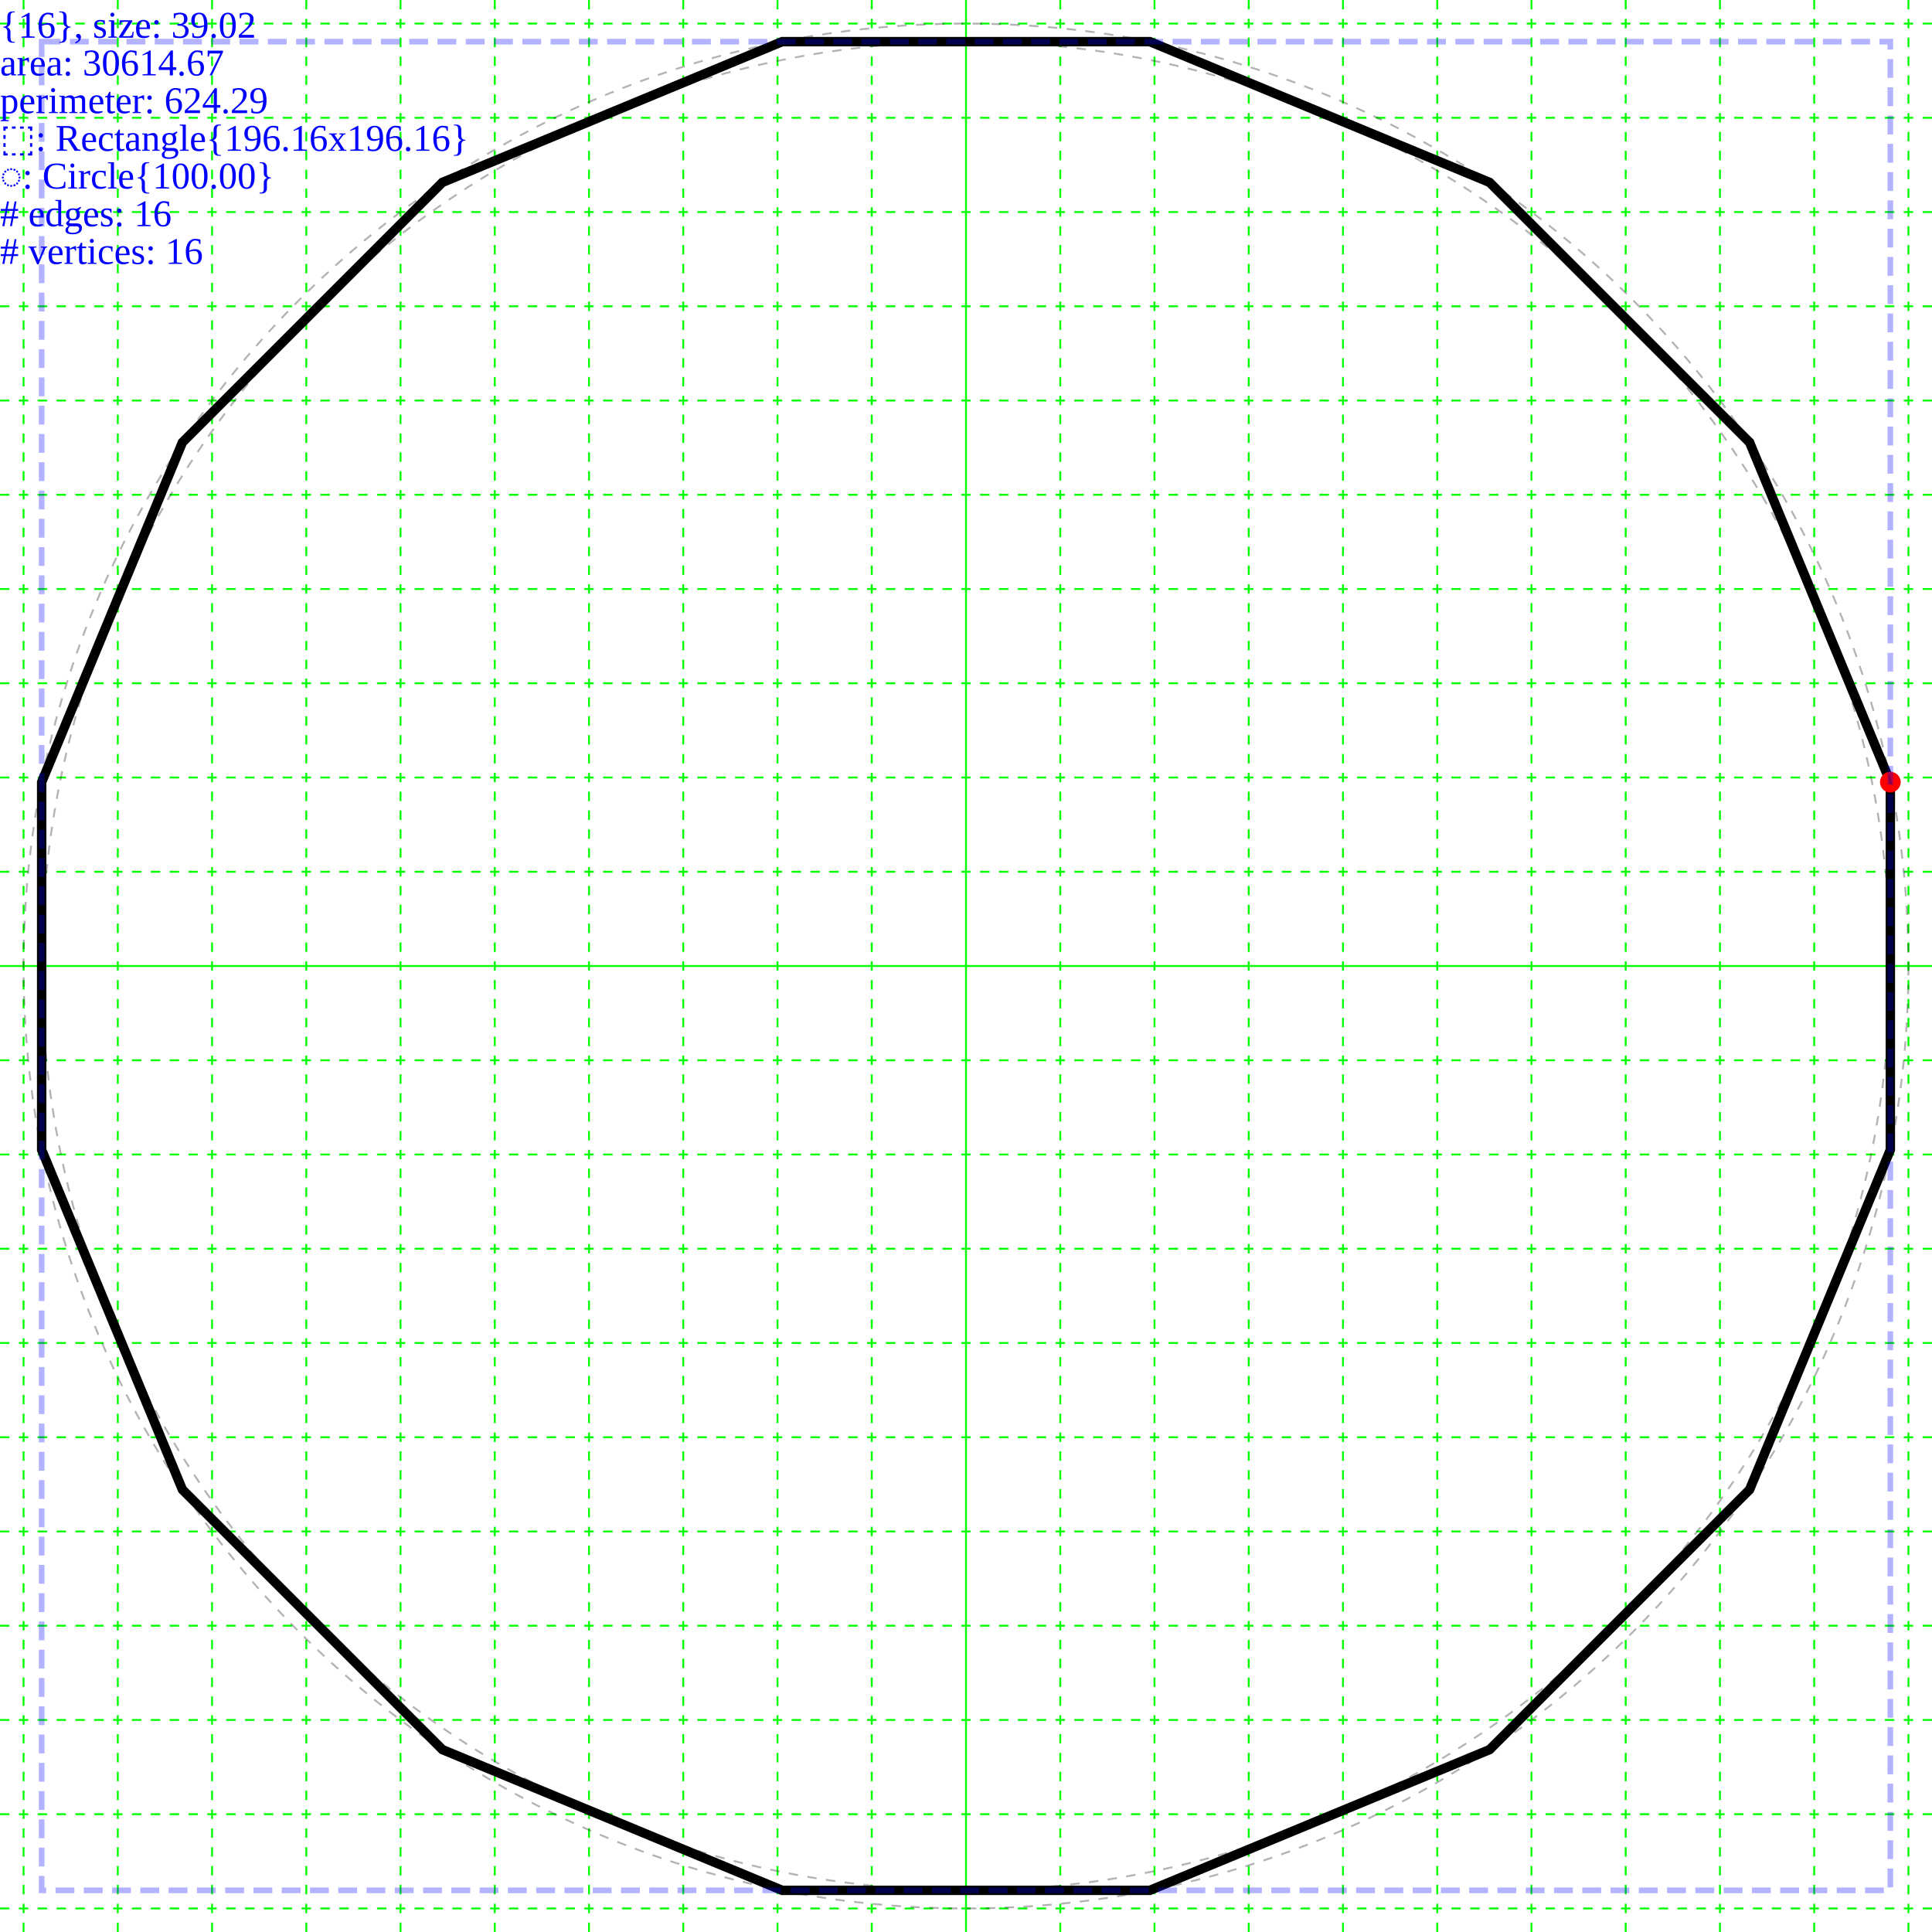
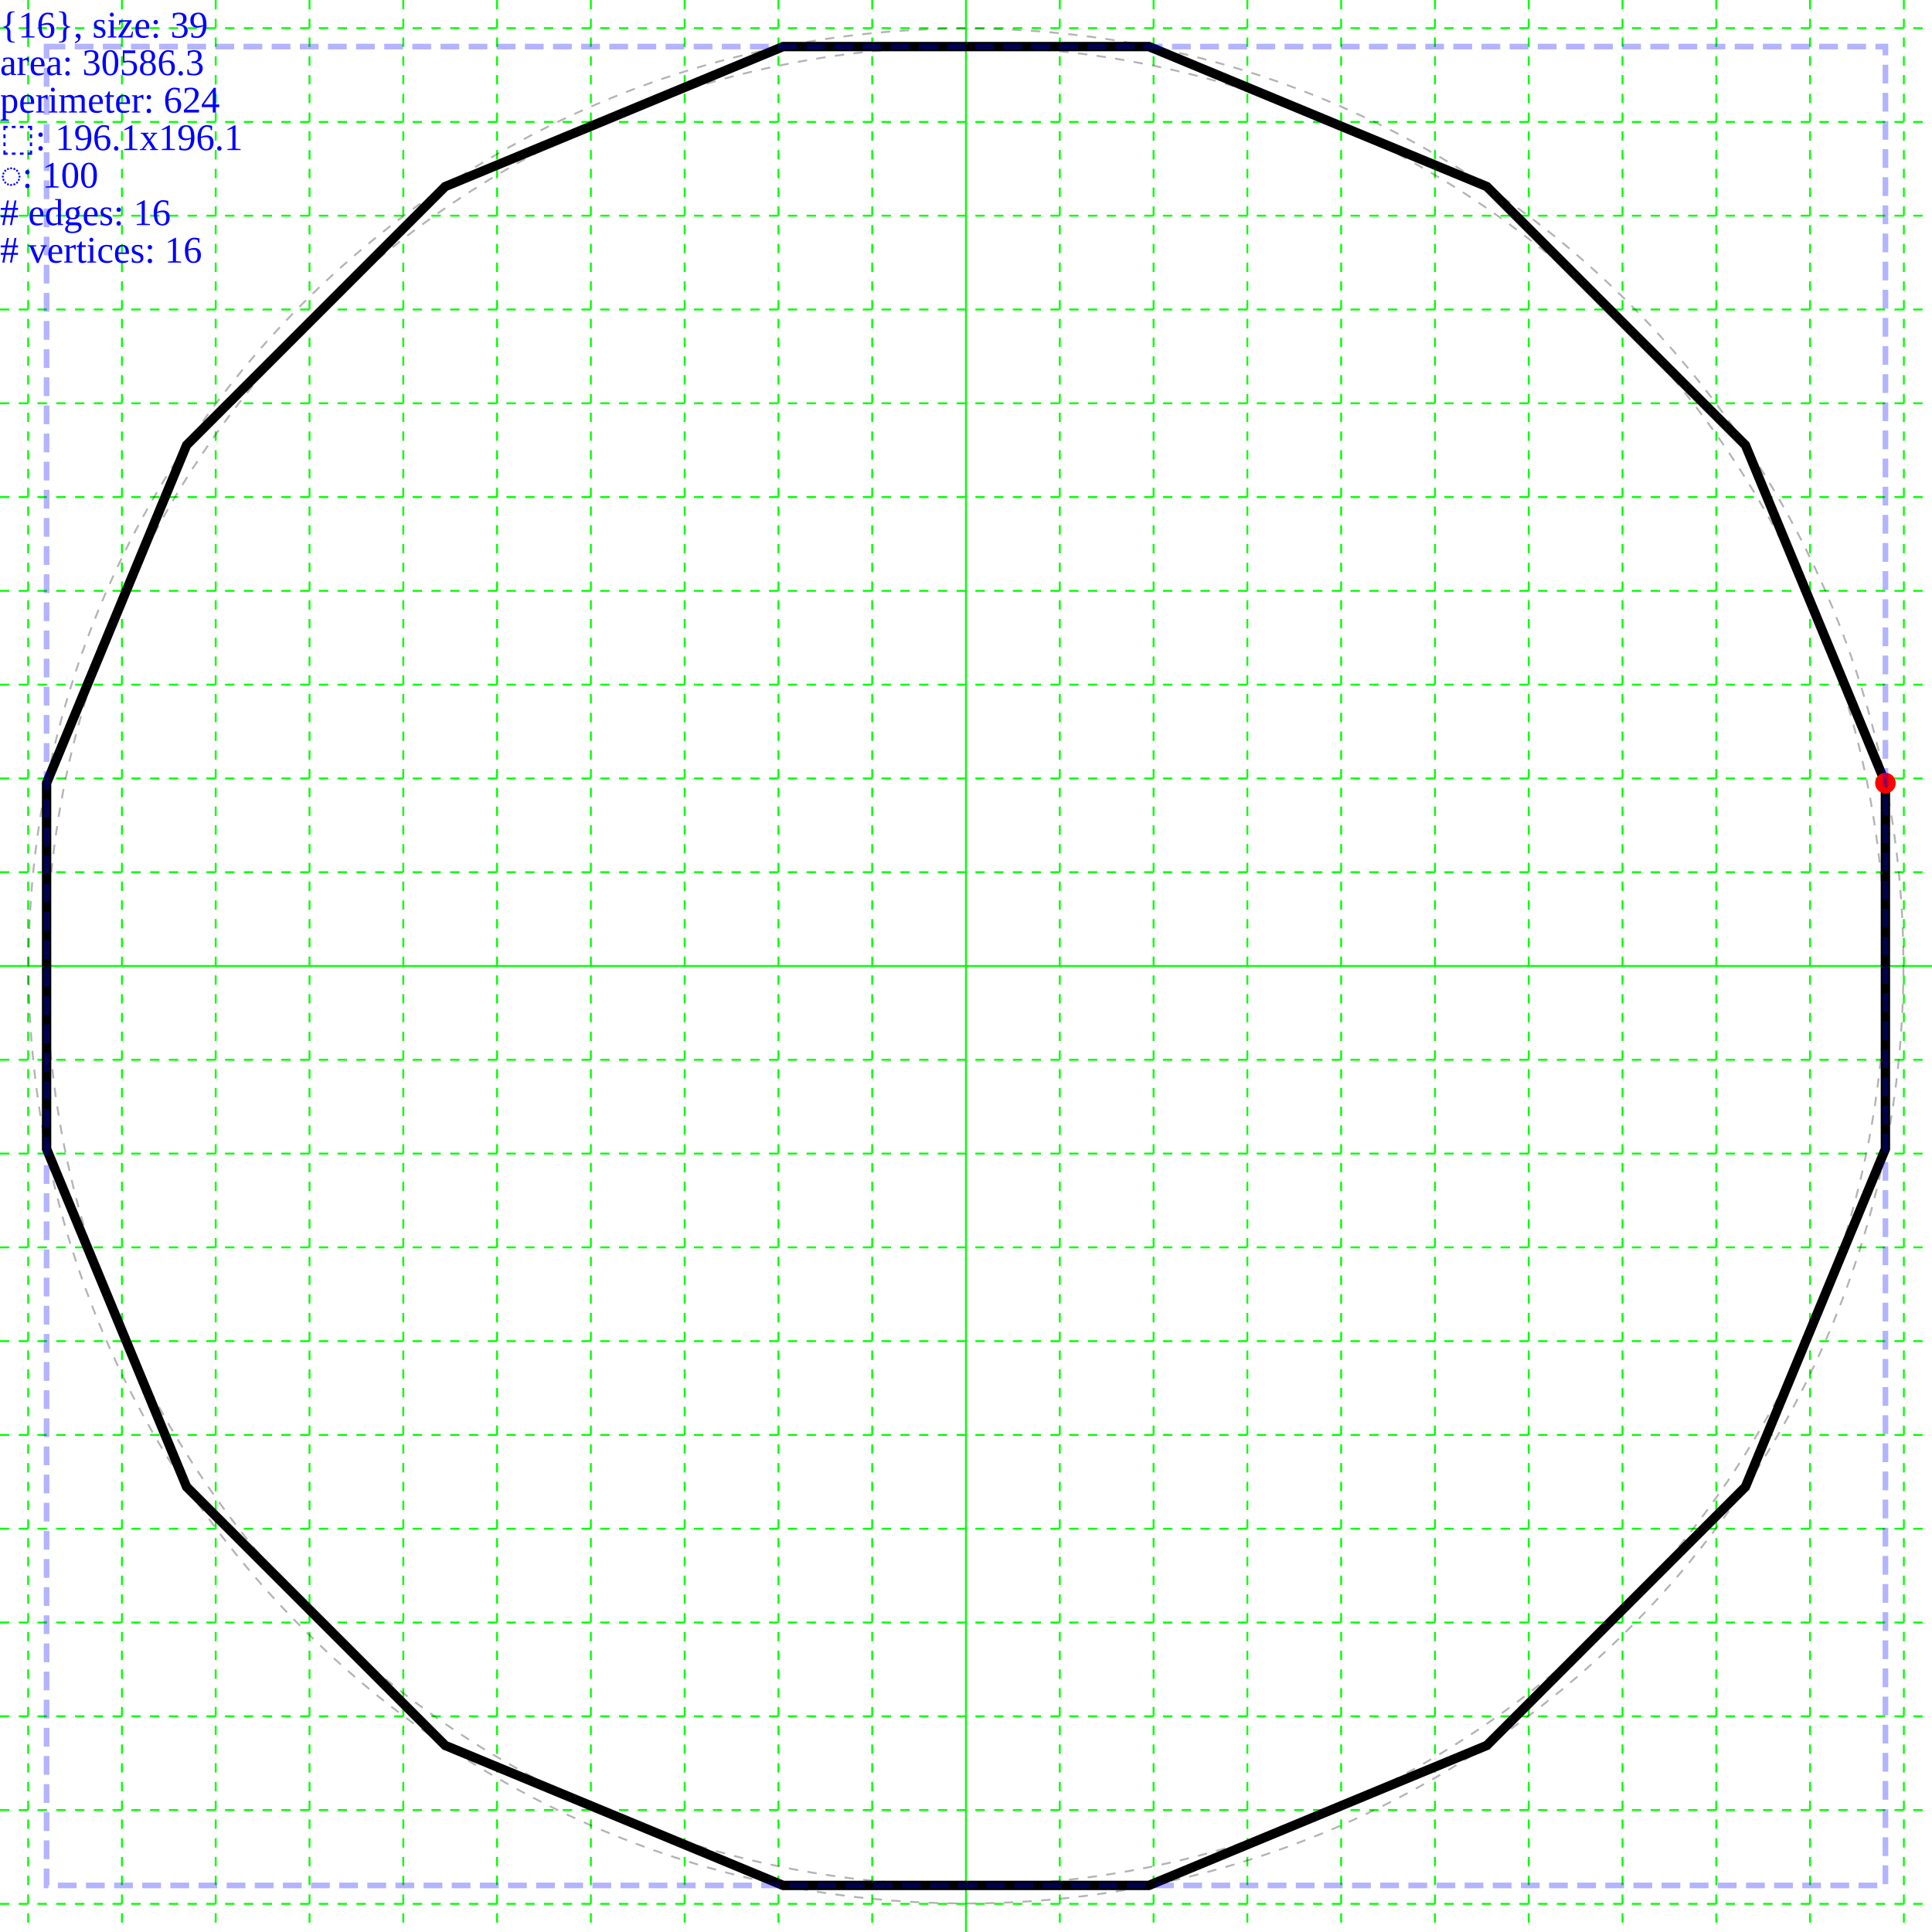
- <svg xmlns="http://www.w3.org/2000/svg" height="205.0" width="205.0">
-   <g transform="translate(102.5,102.5)">
+ <svg xmlns="http://www.w3.org/2000/svg" height="206" width="206">
+   <g transform="translate(103,103)">
    <g id="grid">
-       <line stroke="#00ff00" stroke-width="0.2" x1="0" x2="0" y1="-102.5" y2="102.5" />
-       <line stroke="#00ff00" stroke-dasharray="1,1" stroke-width="0.2" x1="10.0" x2="10.0" y1="-102.5" y2="102.5" />
-       <line stroke="#00ff00" stroke-dasharray="1,1" stroke-width="0.2" x1="-10.0" x2="-10.0" y1="-102.5" y2="102.5" />
-       <line stroke="#00ff00" stroke-dasharray="1,1" stroke-width="0.2" x1="20.0" x2="20.0" y1="-102.5" y2="102.5" />
-       <line stroke="#00ff00" stroke-dasharray="1,1" stroke-width="0.2" x1="-20.0" x2="-20.0" y1="-102.5" y2="102.5" />
-       <line stroke="#00ff00" stroke-dasharray="1,1" stroke-width="0.2" x1="30.0" x2="30.0" y1="-102.5" y2="102.5" />
-       <line stroke="#00ff00" stroke-dasharray="1,1" stroke-width="0.2" x1="-30.0" x2="-30.0" y1="-102.5" y2="102.5" />
-       <line stroke="#00ff00" stroke-dasharray="1,1" stroke-width="0.2" x1="40.0" x2="40.0" y1="-102.5" y2="102.5" />
-       <line stroke="#00ff00" stroke-dasharray="1,1" stroke-width="0.2" x1="-40.0" x2="-40.0" y1="-102.5" y2="102.5" />
-       <line stroke="#00ff00" stroke-dasharray="1,1" stroke-width="0.2" x1="50.0" x2="50.0" y1="-102.5" y2="102.5" />
-       <line stroke="#00ff00" stroke-dasharray="1,1" stroke-width="0.2" x1="-50.0" x2="-50.0" y1="-102.5" y2="102.5" />
-       <line stroke="#00ff00" stroke-dasharray="1,1" stroke-width="0.2" x1="60.0" x2="60.0" y1="-102.5" y2="102.5" />
-       <line stroke="#00ff00" stroke-dasharray="1,1" stroke-width="0.2" x1="-60.0" x2="-60.0" y1="-102.5" y2="102.5" />
-       <line stroke="#00ff00" stroke-dasharray="1,1" stroke-width="0.2" x1="70.0" x2="70.0" y1="-102.5" y2="102.5" />
-       <line stroke="#00ff00" stroke-dasharray="1,1" stroke-width="0.2" x1="-70.0" x2="-70.0" y1="-102.5" y2="102.5" />
-       <line stroke="#00ff00" stroke-dasharray="1,1" stroke-width="0.2" x1="80.0" x2="80.0" y1="-102.5" y2="102.5" />
-       <line stroke="#00ff00" stroke-dasharray="1,1" stroke-width="0.2" x1="-80.0" x2="-80.0" y1="-102.5" y2="102.5" />
-       <line stroke="#00ff00" stroke-dasharray="1,1" stroke-width="0.2" x1="90.0" x2="90.0" y1="-102.5" y2="102.5" />
-       <line stroke="#00ff00" stroke-dasharray="1,1" stroke-width="0.2" x1="-90.0" x2="-90.0" y1="-102.5" y2="102.5" />
-       <line stroke="#00ff00" stroke-dasharray="1,1" stroke-width="0.2" x1="100.0" x2="100.0" y1="-102.5" y2="102.5" />
-       <line stroke="#00ff00" stroke-dasharray="1,1" stroke-width="0.2" x1="-100.0" x2="-100.0" y1="-102.5" y2="102.5" />
-       <line stroke="#00ff00" stroke-dasharray="1,1" stroke-width="0.2" x1="110.0" x2="110.0" y1="-102.5" y2="102.5" />
-       <line stroke="#00ff00" stroke-dasharray="1,1" stroke-width="0.2" x1="-110.0" x2="-110.0" y1="-102.5" y2="102.5" />
-       <line stroke="#00ff00" stroke-width="0.2" x1="-102.5" x2="102.5" y1="0" y2="0" />
-       <line stroke="#00ff00" stroke-dasharray="1,1" stroke-width="0.2" x1="-102.5" x2="102.5" y1="10.0" y2="10.0" />
-       <line stroke="#00ff00" stroke-dasharray="1,1" stroke-width="0.2" x1="-102.5" x2="102.5" y1="-10.0" y2="-10.0" />
-       <line stroke="#00ff00" stroke-dasharray="1,1" stroke-width="0.2" x1="-102.5" x2="102.5" y1="20.0" y2="20.0" />
-       <line stroke="#00ff00" stroke-dasharray="1,1" stroke-width="0.2" x1="-102.5" x2="102.5" y1="-20.0" y2="-20.0" />
-       <line stroke="#00ff00" stroke-dasharray="1,1" stroke-width="0.2" x1="-102.5" x2="102.5" y1="30.0" y2="30.0" />
-       <line stroke="#00ff00" stroke-dasharray="1,1" stroke-width="0.2" x1="-102.5" x2="102.5" y1="-30.0" y2="-30.0" />
-       <line stroke="#00ff00" stroke-dasharray="1,1" stroke-width="0.2" x1="-102.5" x2="102.5" y1="40.0" y2="40.0" />
-       <line stroke="#00ff00" stroke-dasharray="1,1" stroke-width="0.2" x1="-102.5" x2="102.5" y1="-40.0" y2="-40.0" />
-       <line stroke="#00ff00" stroke-dasharray="1,1" stroke-width="0.2" x1="-102.5" x2="102.5" y1="50.0" y2="50.0" />
-       <line stroke="#00ff00" stroke-dasharray="1,1" stroke-width="0.2" x1="-102.5" x2="102.5" y1="-50.0" y2="-50.0" />
-       <line stroke="#00ff00" stroke-dasharray="1,1" stroke-width="0.2" x1="-102.5" x2="102.5" y1="60.0" y2="60.0" />
-       <line stroke="#00ff00" stroke-dasharray="1,1" stroke-width="0.2" x1="-102.5" x2="102.5" y1="-60.0" y2="-60.0" />
-       <line stroke="#00ff00" stroke-dasharray="1,1" stroke-width="0.2" x1="-102.5" x2="102.5" y1="70.0" y2="70.0" />
-       <line stroke="#00ff00" stroke-dasharray="1,1" stroke-width="0.2" x1="-102.5" x2="102.5" y1="-70.0" y2="-70.0" />
-       <line stroke="#00ff00" stroke-dasharray="1,1" stroke-width="0.2" x1="-102.5" x2="102.5" y1="80.0" y2="80.0" />
-       <line stroke="#00ff00" stroke-dasharray="1,1" stroke-width="0.2" x1="-102.5" x2="102.5" y1="-80.0" y2="-80.0" />
-       <line stroke="#00ff00" stroke-dasharray="1,1" stroke-width="0.2" x1="-102.5" x2="102.5" y1="90.0" y2="90.0" />
-       <line stroke="#00ff00" stroke-dasharray="1,1" stroke-width="0.2" x1="-102.5" x2="102.5" y1="-90.0" y2="-90.0" />
-       <line stroke="#00ff00" stroke-dasharray="1,1" stroke-width="0.2" x1="-102.5" x2="102.5" y1="100.0" y2="100.0" />
-       <line stroke="#00ff00" stroke-dasharray="1,1" stroke-width="0.2" x1="-102.5" x2="102.5" y1="-100.0" y2="-100.0" />
-       <line stroke="#00ff00" stroke-dasharray="1,1" stroke-width="0.2" x1="-102.5" x2="102.5" y1="110.0" y2="110.0" />
-       <line stroke="#00ff00" stroke-dasharray="1,1" stroke-width="0.2" x1="-102.5" x2="102.5" y1="-110.0" y2="-110.0" />
-       <line stroke="#00ff00" stroke-dasharray="1,1" stroke-width="0.2" x1="-102.5" x2="102.5" y1="120.0" y2="120.0" />
-       <line stroke="#00ff00" stroke-dasharray="1,1" stroke-width="0.2" x1="-102.5" x2="102.5" y1="-120.0" y2="-120.0" />
-       <line stroke="#00ff00" stroke-dasharray="1,1" stroke-width="0.2" x1="-102.5" x2="102.5" y1="130.0" y2="130.0" />
-       <line stroke="#00ff00" stroke-dasharray="1,1" stroke-width="0.2" x1="-102.5" x2="102.5" y1="-130.0" y2="-130.0" />
-       <line stroke="#00ff00" stroke-dasharray="1,1" stroke-width="0.2" x1="-102.5" x2="102.5" y1="140.0" y2="140.0" />
-       <line stroke="#00ff00" stroke-dasharray="1,1" stroke-width="0.2" x1="-102.5" x2="102.5" y1="-140.0" y2="-140.0" />
-       <line stroke="#00ff00" stroke-dasharray="1,1" stroke-width="0.2" x1="-102.5" x2="102.5" y1="150.0" y2="150.0" />
-       <line stroke="#00ff00" stroke-dasharray="1,1" stroke-width="0.2" x1="-102.5" x2="102.5" y1="-150.0" y2="-150.0" />
-       <line stroke="#00ff00" stroke-dasharray="1,1" stroke-width="0.2" x1="-102.5" x2="102.5" y1="160.0" y2="160.0" />
-       <line stroke="#00ff00" stroke-dasharray="1,1" stroke-width="0.2" x1="-102.5" x2="102.5" y1="-160.0" y2="-160.0" />
-       <line stroke="#00ff00" stroke-dasharray="1,1" stroke-width="0.2" x1="-102.5" x2="102.5" y1="170.0" y2="170.0" />
-       <line stroke="#00ff00" stroke-dasharray="1,1" stroke-width="0.2" x1="-102.5" x2="102.5" y1="-170.0" y2="-170.0" />
-       <line stroke="#00ff00" stroke-dasharray="1,1" stroke-width="0.2" x1="-102.5" x2="102.5" y1="180.0" y2="180.0" />
-       <line stroke="#00ff00" stroke-dasharray="1,1" stroke-width="0.2" x1="-102.5" x2="102.5" y1="-180.0" y2="-180.0" />
-       <line stroke="#00ff00" stroke-dasharray="1,1" stroke-width="0.2" x1="-102.5" x2="102.5" y1="190.0" y2="190.0" />
-       <line stroke="#00ff00" stroke-dasharray="1,1" stroke-width="0.2" x1="-102.5" x2="102.5" y1="-190.0" y2="-190.0" />
-       <line stroke="#00ff00" stroke-dasharray="1,1" stroke-width="0.2" x1="-102.5" x2="102.5" y1="200.0" y2="200.0" />
-       <line stroke="#00ff00" stroke-dasharray="1,1" stroke-width="0.2" x1="-102.5" x2="102.5" y1="-200.0" y2="-200.0" />
-       <line stroke="#00ff00" stroke-dasharray="1,1" stroke-width="0.2" x1="-102.5" x2="102.5" y1="210.0" y2="210.0" />
-       <line stroke="#00ff00" stroke-dasharray="1,1" stroke-width="0.2" x1="-102.5" x2="102.5" y1="-210.0" y2="-210.0" />
+       <line stroke="#00ff00" stroke-width="0.2" x1="0" x2="0" y1="-103.0" y2="103.0" />
+       <line stroke="#00ff00" stroke-dasharray="1,1" stroke-width="0.2" x1="10.0" x2="10.0" y1="-103.0" y2="103.0" />
+       <line stroke="#00ff00" stroke-dasharray="1,1" stroke-width="0.2" x1="-10.0" x2="-10.0" y1="-103.0" y2="103.0" />
+       <line stroke="#00ff00" stroke-dasharray="1,1" stroke-width="0.2" x1="20.0" x2="20.0" y1="-103.0" y2="103.0" />
+       <line stroke="#00ff00" stroke-dasharray="1,1" stroke-width="0.2" x1="-20.0" x2="-20.0" y1="-103.0" y2="103.0" />
+       <line stroke="#00ff00" stroke-dasharray="1,1" stroke-width="0.2" x1="30.0" x2="30.0" y1="-103.0" y2="103.0" />
+       <line stroke="#00ff00" stroke-dasharray="1,1" stroke-width="0.2" x1="-30.0" x2="-30.0" y1="-103.0" y2="103.0" />
+       <line stroke="#00ff00" stroke-dasharray="1,1" stroke-width="0.2" x1="40.0" x2="40.0" y1="-103.0" y2="103.0" />
+       <line stroke="#00ff00" stroke-dasharray="1,1" stroke-width="0.2" x1="-40.0" x2="-40.0" y1="-103.0" y2="103.0" />
+       <line stroke="#00ff00" stroke-dasharray="1,1" stroke-width="0.2" x1="50.0" x2="50.0" y1="-103.0" y2="103.0" />
+       <line stroke="#00ff00" stroke-dasharray="1,1" stroke-width="0.2" x1="-50.0" x2="-50.0" y1="-103.0" y2="103.0" />
+       <line stroke="#00ff00" stroke-dasharray="1,1" stroke-width="0.2" x1="60.0" x2="60.0" y1="-103.0" y2="103.0" />
+       <line stroke="#00ff00" stroke-dasharray="1,1" stroke-width="0.2" x1="-60.0" x2="-60.0" y1="-103.0" y2="103.0" />
+       <line stroke="#00ff00" stroke-dasharray="1,1" stroke-width="0.2" x1="70.0" x2="70.0" y1="-103.0" y2="103.0" />
+       <line stroke="#00ff00" stroke-dasharray="1,1" stroke-width="0.2" x1="-70.0" x2="-70.0" y1="-103.0" y2="103.0" />
+       <line stroke="#00ff00" stroke-dasharray="1,1" stroke-width="0.2" x1="80.0" x2="80.0" y1="-103.0" y2="103.0" />
+       <line stroke="#00ff00" stroke-dasharray="1,1" stroke-width="0.2" x1="-80.0" x2="-80.0" y1="-103.0" y2="103.0" />
+       <line stroke="#00ff00" stroke-dasharray="1,1" stroke-width="0.2" x1="90.0" x2="90.0" y1="-103.0" y2="103.0" />
+       <line stroke="#00ff00" stroke-dasharray="1,1" stroke-width="0.2" x1="-90.0" x2="-90.0" y1="-103.0" y2="103.0" />
+       <line stroke="#00ff00" stroke-dasharray="1,1" stroke-width="0.2" x1="100.0" x2="100.0" y1="-103.0" y2="103.0" />
+       <line stroke="#00ff00" stroke-dasharray="1,1" stroke-width="0.2" x1="-100.0" x2="-100.0" y1="-103.0" y2="103.0" />
+       <line stroke="#00ff00" stroke-dasharray="1,1" stroke-width="0.2" x1="110.0" x2="110.0" y1="-103.0" y2="103.0" />
+       <line stroke="#00ff00" stroke-dasharray="1,1" stroke-width="0.2" x1="-110.0" x2="-110.0" y1="-103.0" y2="103.0" />
+       <line stroke="#00ff00" stroke-width="0.2" x1="-103.0" x2="103.0" y1="0" y2="0" />
+       <line stroke="#00ff00" stroke-dasharray="1,1" stroke-width="0.2" x1="-103.0" x2="103.0" y1="10.0" y2="10.0" />
+       <line stroke="#00ff00" stroke-dasharray="1,1" stroke-width="0.2" x1="-103.0" x2="103.0" y1="-10.0" y2="-10.0" />
+       <line stroke="#00ff00" stroke-dasharray="1,1" stroke-width="0.2" x1="-103.0" x2="103.0" y1="20.0" y2="20.0" />
+       <line stroke="#00ff00" stroke-dasharray="1,1" stroke-width="0.2" x1="-103.0" x2="103.0" y1="-20.0" y2="-20.0" />
+       <line stroke="#00ff00" stroke-dasharray="1,1" stroke-width="0.2" x1="-103.0" x2="103.0" y1="30.0" y2="30.0" />
+       <line stroke="#00ff00" stroke-dasharray="1,1" stroke-width="0.2" x1="-103.0" x2="103.0" y1="-30.0" y2="-30.0" />
+       <line stroke="#00ff00" stroke-dasharray="1,1" stroke-width="0.2" x1="-103.0" x2="103.0" y1="40.0" y2="40.0" />
+       <line stroke="#00ff00" stroke-dasharray="1,1" stroke-width="0.2" x1="-103.0" x2="103.0" y1="-40.0" y2="-40.0" />
+       <line stroke="#00ff00" stroke-dasharray="1,1" stroke-width="0.2" x1="-103.0" x2="103.0" y1="50.0" y2="50.0" />
+       <line stroke="#00ff00" stroke-dasharray="1,1" stroke-width="0.2" x1="-103.0" x2="103.0" y1="-50.0" y2="-50.0" />
+       <line stroke="#00ff00" stroke-dasharray="1,1" stroke-width="0.2" x1="-103.0" x2="103.0" y1="60.0" y2="60.0" />
+       <line stroke="#00ff00" stroke-dasharray="1,1" stroke-width="0.2" x1="-103.0" x2="103.0" y1="-60.0" y2="-60.0" />
+       <line stroke="#00ff00" stroke-dasharray="1,1" stroke-width="0.2" x1="-103.0" x2="103.0" y1="70.0" y2="70.0" />
+       <line stroke="#00ff00" stroke-dasharray="1,1" stroke-width="0.2" x1="-103.0" x2="103.0" y1="-70.0" y2="-70.0" />
+       <line stroke="#00ff00" stroke-dasharray="1,1" stroke-width="0.2" x1="-103.0" x2="103.0" y1="80.0" y2="80.0" />
+       <line stroke="#00ff00" stroke-dasharray="1,1" stroke-width="0.2" x1="-103.0" x2="103.0" y1="-80.0" y2="-80.0" />
+       <line stroke="#00ff00" stroke-dasharray="1,1" stroke-width="0.2" x1="-103.0" x2="103.0" y1="90.0" y2="90.0" />
+       <line stroke="#00ff00" stroke-dasharray="1,1" stroke-width="0.2" x1="-103.0" x2="103.0" y1="-90.0" y2="-90.0" />
+       <line stroke="#00ff00" stroke-dasharray="1,1" stroke-width="0.2" x1="-103.0" x2="103.0" y1="100.0" y2="100.0" />
+       <line stroke="#00ff00" stroke-dasharray="1,1" stroke-width="0.2" x1="-103.0" x2="103.0" y1="-100.0" y2="-100.0" />
+       <line stroke="#00ff00" stroke-dasharray="1,1" stroke-width="0.2" x1="-103.0" x2="103.0" y1="110.0" y2="110.0" />
+       <line stroke="#00ff00" stroke-dasharray="1,1" stroke-width="0.2" x1="-103.0" x2="103.0" y1="-110.0" y2="-110.0" />
+       <line stroke="#00ff00" stroke-dasharray="1,1" stroke-width="0.2" x1="-103.0" x2="103.0" y1="120.0" y2="120.0" />
+       <line stroke="#00ff00" stroke-dasharray="1,1" stroke-width="0.2" x1="-103.0" x2="103.0" y1="-120.0" y2="-120.0" />
+       <line stroke="#00ff00" stroke-dasharray="1,1" stroke-width="0.2" x1="-103.0" x2="103.0" y1="130.0" y2="130.0" />
+       <line stroke="#00ff00" stroke-dasharray="1,1" stroke-width="0.2" x1="-103.0" x2="103.0" y1="-130.0" y2="-130.0" />
+       <line stroke="#00ff00" stroke-dasharray="1,1" stroke-width="0.2" x1="-103.0" x2="103.0" y1="140.0" y2="140.0" />
+       <line stroke="#00ff00" stroke-dasharray="1,1" stroke-width="0.2" x1="-103.0" x2="103.0" y1="-140.0" y2="-140.0" />
+       <line stroke="#00ff00" stroke-dasharray="1,1" stroke-width="0.2" x1="-103.0" x2="103.0" y1="150.0" y2="150.0" />
+       <line stroke="#00ff00" stroke-dasharray="1,1" stroke-width="0.2" x1="-103.0" x2="103.0" y1="-150.0" y2="-150.0" />
+       <line stroke="#00ff00" stroke-dasharray="1,1" stroke-width="0.2" x1="-103.0" x2="103.0" y1="160.0" y2="160.0" />
+       <line stroke="#00ff00" stroke-dasharray="1,1" stroke-width="0.2" x1="-103.0" x2="103.0" y1="-160.0" y2="-160.0" />
+       <line stroke="#00ff00" stroke-dasharray="1,1" stroke-width="0.2" x1="-103.0" x2="103.0" y1="170.0" y2="170.0" />
+       <line stroke="#00ff00" stroke-dasharray="1,1" stroke-width="0.2" x1="-103.0" x2="103.0" y1="-170.0" y2="-170.0" />
+       <line stroke="#00ff00" stroke-dasharray="1,1" stroke-width="0.2" x1="-103.0" x2="103.0" y1="180.0" y2="180.0" />
+       <line stroke="#00ff00" stroke-dasharray="1,1" stroke-width="0.2" x1="-103.0" x2="103.0" y1="-180.0" y2="-180.0" />
+       <line stroke="#00ff00" stroke-dasharray="1,1" stroke-width="0.2" x1="-103.0" x2="103.0" y1="190.0" y2="190.0" />
+       <line stroke="#00ff00" stroke-dasharray="1,1" stroke-width="0.2" x1="-103.0" x2="103.0" y1="-190.0" y2="-190.0" />
+       <line stroke="#00ff00" stroke-dasharray="1,1" stroke-width="0.2" x1="-103.0" x2="103.0" y1="200.0" y2="200.0" />
+       <line stroke="#00ff00" stroke-dasharray="1,1" stroke-width="0.2" x1="-103.0" x2="103.0" y1="-200.0" y2="-200.0" />
+       <line stroke="#00ff00" stroke-dasharray="1,1" stroke-width="0.2" x1="-103.0" x2="103.0" y1="210.0" y2="210.0" />
+       <line stroke="#00ff00" stroke-dasharray="1,1" stroke-width="0.2" x1="-103.0" x2="103.0" y1="-210.0" y2="-210.0" />
    </g>
    <g>
-       <polygon fill="none" points="98.079,-19.509 98.079,19.509 83.147,55.557 55.557,83.147 19.509,98.079 -19.509,98.079 -55.557,83.147 -83.147,55.557 -98.079,19.509 -98.079,-19.509 -83.147,-55.557 -55.557,-83.147 -19.509,-98.079 19.509,-98.079 55.557,-83.147 83.147,-55.557" stroke="black" stroke-width="1" />
-       <circle cx="98.079" cy="-19.509" fill="#ff0000" r="1.1" />
-       <circle fill="none" r="98.079" stroke="black" stroke-dasharray="1,1" stroke-opacity="0.3" stroke-width="0.2" />
-       <circle fill="none" r="100.0" stroke="black" stroke-dasharray="1,1" stroke-opacity="0.3" stroke-width="0.2" />
-       <rect fill="none" height="196.157" stroke="blue" stroke-dasharray="2,1" stroke-opacity="0.3" stroke-width="0.6" width="196.157" x="-98.079" y="-98.079" />
+       <polygon fill="none" points="98.033,-19.5 98.033,19.5 83.108,55.531 55.531,83.108 19.5,98.033 -19.5,98.033 -55.531,83.108 -83.108,55.531 -98.033,19.5 -98.033,-19.5 -83.108,-55.531 -55.531,-83.108 -19.5,-98.033 19.5,-98.033 55.531,-83.108 83.108,-55.531" stroke="black" stroke-width="1" />
+       <circle cx="98.033" cy="-19.5" fill="#ff0000" r="1.1" />
+       <circle fill="none" r="98.033" stroke="black" stroke-dasharray="1,1" stroke-opacity="0.3" stroke-width="0.2" />
+       <circle fill="none" r="99.954" stroke="black" stroke-dasharray="1,1" stroke-opacity="0.3" stroke-width="0.2" />
+       <rect fill="none" height="196.066" stroke="blue" stroke-dasharray="2,1" stroke-opacity="0.3" stroke-width="0.6" width="196.066" x="-98.033" y="-98.033" />
    </g>
  </g>
  <g>
    <text fill="blue" font-size="4.0" id="info" x="0" y="0">
-       <tspan dy="4.0" x="0">{16}, size: 39.02</tspan>
-       <tspan dy="4.0" x="0">area: 30614.67</tspan>
-       <tspan dy="4.0" x="0">perimeter: 624.29</tspan>
-       <tspan dy="4.0" x="0">⬚: Rectangle{196.16x196.16}</tspan>
-       <tspan dy="4.0" x="0">◌: Circle{100.00}</tspan>
+       <tspan dy="4.0" x="0">{16}, size: 39</tspan>
+       <tspan dy="4.0" x="0">area: 30586.3</tspan>
+       <tspan dy="4.0" x="0">perimeter: 624</tspan>
+       <tspan dy="4.0" x="0">⬚: 196.1x196.1</tspan>
+       <tspan dy="4.0" x="0">◌: 100</tspan>
      <tspan dy="4.0" x="0"># edges: 16</tspan>
      <tspan dy="4.0" x="0"># vertices: 16</tspan>
    </text>
  </g>
</svg>
